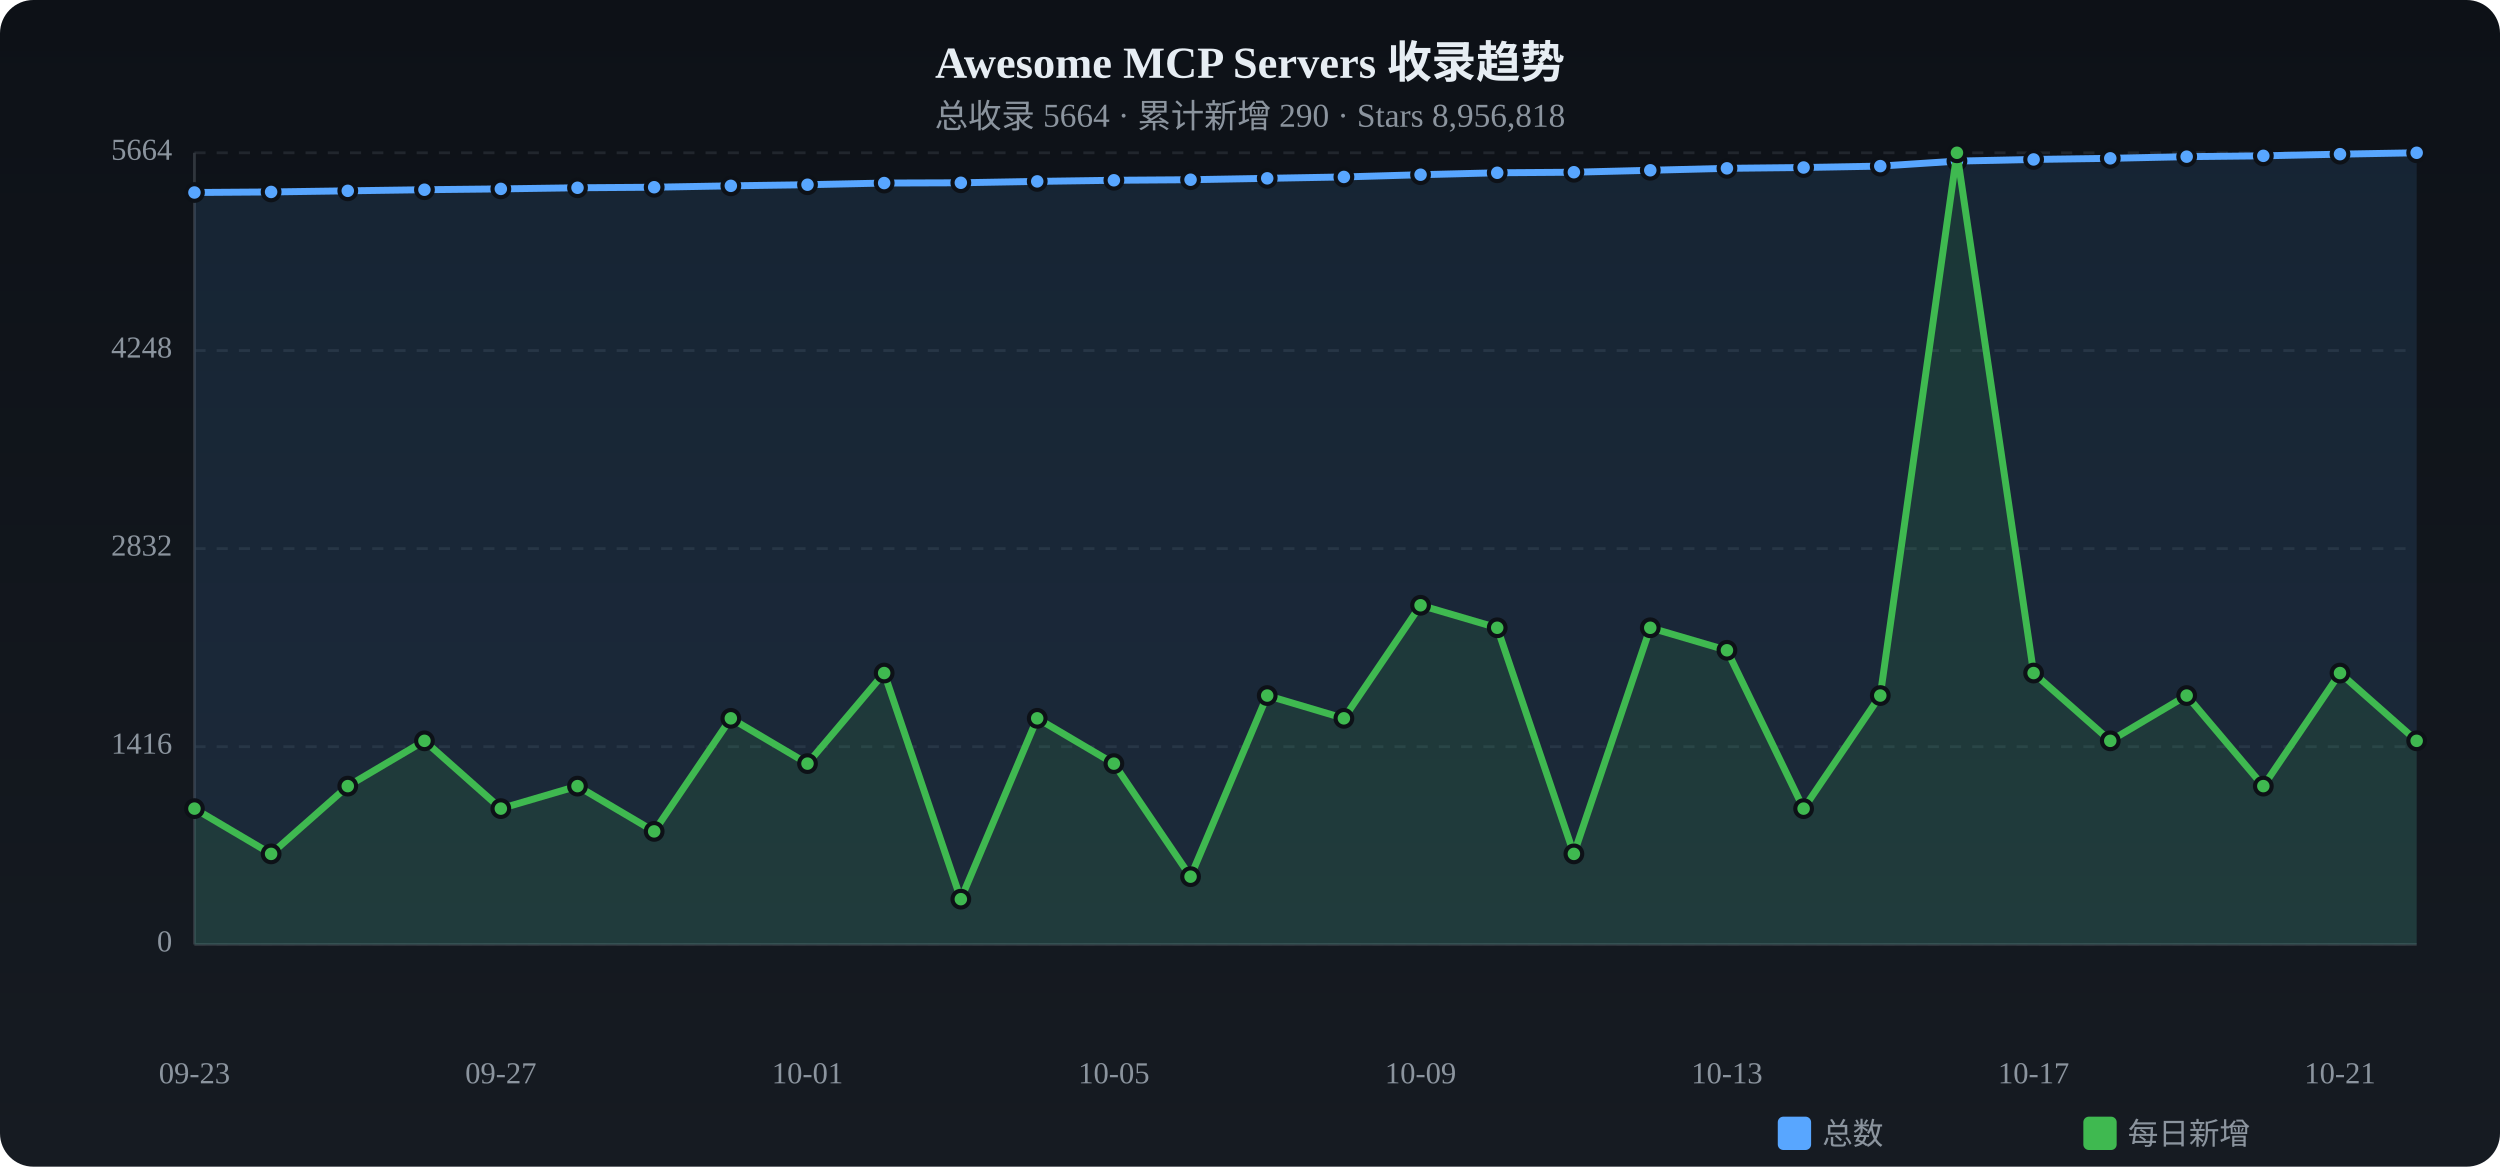
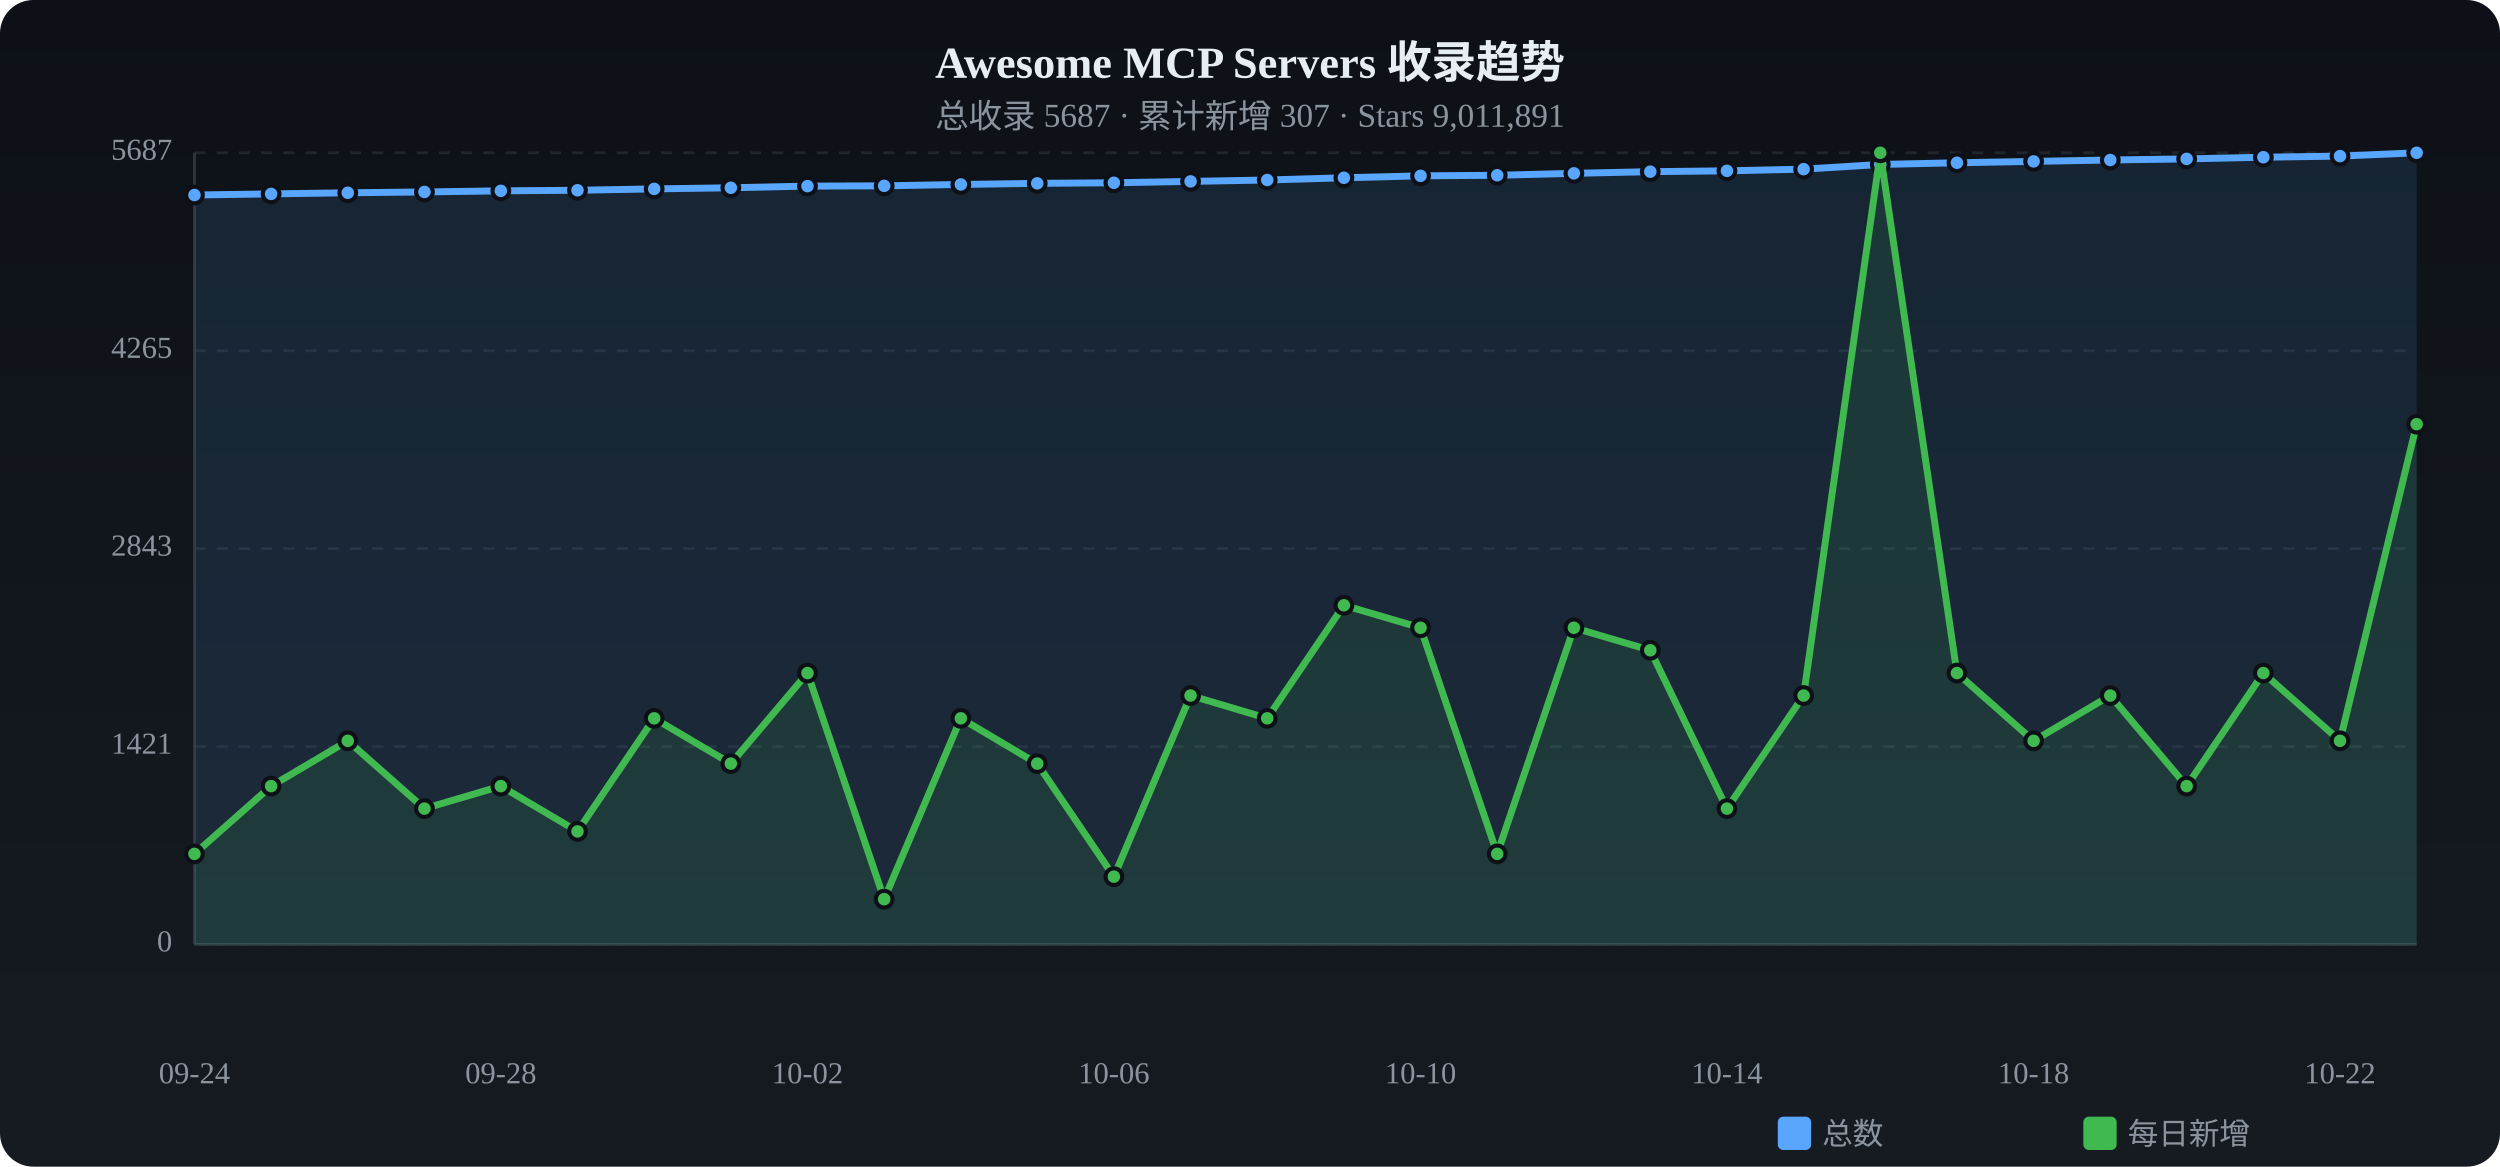
<svg xmlns="http://www.w3.org/2000/svg" viewBox="0 0 900 420" width="900" height="420">
  <defs>
    <linearGradient id="tbg" x1="0%" y1="0%" x2="0%" y2="100%">
      <stop offset="0%" stop-color="#0d1117" />
      <stop offset="100%" stop-color="#161b22" />
    </linearGradient>
  </defs>
  <rect width="900" height="420" rx="12" fill="url(#tbg)" />
  <text x="450.0" y="28" text-anchor="middle" fill="#e6edf3" font-size="16" font-weight="bold">Awesome MCP Servers 收录趋势</text>
-   <text x="450.0" y="46" text-anchor="middle" fill="#8b949e" font-size="12">总收录 5664 · 累计新增 290 · Stars 8,956,818</text>
+   <text x="450.0" y="46" text-anchor="middle" fill="#8b949e" font-size="12">总收录 5687 · 累计新增 307 · Stars 9,011,891</text>
  <text x="62" y="340.0" text-anchor="end" fill="#8b949e" font-size="11" dominant-baseline="middle">0</text>
  <line x1="70" y1="340.0" x2="870" y2="340.0" stroke="#21262d" stroke-dasharray="4 4" />
-   <text x="62" y="268.8" text-anchor="end" fill="#8b949e" font-size="11" dominant-baseline="middle">1416</text>
+   <text x="62" y="268.8" text-anchor="end" fill="#8b949e" font-size="11" dominant-baseline="middle">1421</text>
  <line x1="70" y1="268.8" x2="870" y2="268.8" stroke="#21262d" stroke-dasharray="4 4" />
-   <text x="62" y="197.5" text-anchor="end" fill="#8b949e" font-size="11" dominant-baseline="middle">2832</text>
+   <text x="62" y="197.5" text-anchor="end" fill="#8b949e" font-size="11" dominant-baseline="middle">2843</text>
  <line x1="70" y1="197.5" x2="870" y2="197.5" stroke="#21262d" stroke-dasharray="4 4" />
-   <text x="62" y="126.2" text-anchor="end" fill="#8b949e" font-size="11" dominant-baseline="middle">4248</text>
-   <line x1="70" y1="126.2" x2="870" y2="126.2" stroke="#21262d" stroke-dasharray="4 4" />
-   <text x="62" y="55.0" text-anchor="end" fill="#8b949e" font-size="11" dominant-baseline="middle">5664</text>
+   <text x="62" y="126.3" text-anchor="end" fill="#8b949e" font-size="11" dominant-baseline="middle">4265</text>
+   <line x1="70" y1="126.3" x2="870" y2="126.3" stroke="#21262d" stroke-dasharray="4 4" />
+   <text x="62" y="55.0" text-anchor="end" fill="#8b949e" font-size="11" dominant-baseline="middle">5687</text>
  <line x1="70" y1="55.0" x2="870" y2="55.0" stroke="#21262d" stroke-dasharray="4 4" />
  <line x1="70" y1="55" x2="70" y2="340" stroke="#30363d" />
  <line x1="70" y1="340" x2="870" y2="340" stroke="#30363d" />
-   <path d="M70.0,69.3 L97.6,69.1 L125.2,68.7 L152.8,68.3 L180.3,68.0 L207.9,67.6 L235.5,67.4 L263.1,66.9 L290.7,66.5 L318.3,65.9 L345.9,65.8 L373.4,65.3 L401.0,64.9 L428.6,64.7 L456.2,64.2 L483.8,63.7 L511.4,62.9 L539.0,62.2 L566.6,62.0 L594.1,61.3 L621.7,60.6 L649.3,60.3 L676.9,59.8 L704.5,58.0 L732.1,57.4 L759.7,57.0 L787.2,56.4 L814.8,56.1 L842.4,55.5 L870.0,55.0 L870.0,340 L70.0,340 Z" fill="#58a6ff" opacity="0.12" />
-   <polyline points="70.0,69.3 97.6,69.1 125.2,68.7 152.8,68.3 180.3,68.0 207.9,67.6 235.5,67.4 263.1,66.9 290.7,66.5 318.3,65.9 345.9,65.8 373.4,65.3 401.0,64.9 428.6,64.7 456.2,64.2 483.8,63.7 511.4,62.9 539.0,62.2 566.6,62.0 594.1,61.3 621.7,60.6 649.3,60.3 676.9,59.8 704.5,58.0 732.1,57.4 759.7,57.0 787.2,56.4 814.8,56.1 842.4,55.5 870.0,55.0" fill="none" stroke="#58a6ff" stroke-width="2.5" stroke-linecap="round" stroke-linejoin="round" />
-   <circle cx="70.0" cy="69.3" r="3" fill="#58a6ff" stroke="#0d1117" stroke-width="1.5" />
-   <circle cx="97.6" cy="69.1" r="3" fill="#58a6ff" stroke="#0d1117" stroke-width="1.5" />
-   <circle cx="125.2" cy="68.7" r="3" fill="#58a6ff" stroke="#0d1117" stroke-width="1.5" />
-   <circle cx="152.8" cy="68.3" r="3" fill="#58a6ff" stroke="#0d1117" stroke-width="1.5" />
-   <circle cx="180.3" cy="68.0" r="3" fill="#58a6ff" stroke="#0d1117" stroke-width="1.5" />
-   <circle cx="207.9" cy="67.6" r="3" fill="#58a6ff" stroke="#0d1117" stroke-width="1.5" />
-   <circle cx="235.5" cy="67.4" r="3" fill="#58a6ff" stroke="#0d1117" stroke-width="1.5" />
-   <circle cx="263.1" cy="66.9" r="3" fill="#58a6ff" stroke="#0d1117" stroke-width="1.5" />
-   <circle cx="290.7" cy="66.5" r="3" fill="#58a6ff" stroke="#0d1117" stroke-width="1.5" />
-   <circle cx="318.3" cy="65.9" r="3" fill="#58a6ff" stroke="#0d1117" stroke-width="1.5" />
-   <circle cx="345.9" cy="65.8" r="3" fill="#58a6ff" stroke="#0d1117" stroke-width="1.5" />
-   <circle cx="373.4" cy="65.3" r="3" fill="#58a6ff" stroke="#0d1117" stroke-width="1.5" />
-   <circle cx="401.0" cy="64.9" r="3" fill="#58a6ff" stroke="#0d1117" stroke-width="1.5" />
-   <circle cx="428.6" cy="64.7" r="3" fill="#58a6ff" stroke="#0d1117" stroke-width="1.5" />
-   <circle cx="456.2" cy="64.2" r="3" fill="#58a6ff" stroke="#0d1117" stroke-width="1.5" />
-   <circle cx="483.8" cy="63.7" r="3" fill="#58a6ff" stroke="#0d1117" stroke-width="1.5" />
-   <circle cx="511.4" cy="62.9" r="3" fill="#58a6ff" stroke="#0d1117" stroke-width="1.5" />
-   <circle cx="539.0" cy="62.2" r="3" fill="#58a6ff" stroke="#0d1117" stroke-width="1.5" />
-   <circle cx="566.6" cy="62.0" r="3" fill="#58a6ff" stroke="#0d1117" stroke-width="1.5" />
-   <circle cx="594.1" cy="61.3" r="3" fill="#58a6ff" stroke="#0d1117" stroke-width="1.5" />
-   <circle cx="621.7" cy="60.6" r="3" fill="#58a6ff" stroke="#0d1117" stroke-width="1.5" />
-   <circle cx="649.3" cy="60.3" r="3" fill="#58a6ff" stroke="#0d1117" stroke-width="1.5" />
-   <circle cx="676.9" cy="59.8" r="3" fill="#58a6ff" stroke="#0d1117" stroke-width="1.5" />
-   <circle cx="704.5" cy="58.0" r="3" fill="#58a6ff" stroke="#0d1117" stroke-width="1.5" />
-   <circle cx="732.1" cy="57.4" r="3" fill="#58a6ff" stroke="#0d1117" stroke-width="1.5" />
-   <circle cx="759.7" cy="57.0" r="3" fill="#58a6ff" stroke="#0d1117" stroke-width="1.5" />
-   <circle cx="787.2" cy="56.4" r="3" fill="#58a6ff" stroke="#0d1117" stroke-width="1.5" />
-   <circle cx="814.8" cy="56.1" r="3" fill="#58a6ff" stroke="#0d1117" stroke-width="1.5" />
-   <circle cx="842.4" cy="55.5" r="3" fill="#58a6ff" stroke="#0d1117" stroke-width="1.5" />
+   <path d="M70.0,70.2 L97.6,69.8 L125.2,69.4 L152.8,69.1 L180.3,68.7 L207.9,68.5 L235.5,68.0 L263.1,67.6 L290.7,67.0 L318.3,66.9 L345.9,66.4 L373.4,66.0 L401.0,65.8 L428.6,65.3 L456.2,64.8 L483.8,64.0 L511.4,63.3 L539.0,63.1 L566.6,62.4 L594.1,61.8 L621.7,61.5 L649.3,60.9 L676.9,59.2 L704.5,58.6 L732.1,58.1 L759.7,57.6 L787.2,57.2 L814.8,56.6 L842.4,56.2 L870.0,55.0 L870.0,340 L70.0,340 Z" fill="#58a6ff" opacity="0.12" />
+   <polyline points="70.0,70.2 97.6,69.8 125.2,69.4 152.8,69.1 180.3,68.7 207.9,68.5 235.5,68.0 263.1,67.6 290.7,67.0 318.3,66.9 345.9,66.4 373.4,66.0 401.0,65.8 428.6,65.3 456.2,64.8 483.8,64.0 511.4,63.3 539.0,63.1 566.6,62.4 594.1,61.8 621.7,61.5 649.3,60.9 676.9,59.2 704.5,58.6 732.1,58.1 759.7,57.6 787.2,57.2 814.8,56.6 842.4,56.2 870.0,55.0" fill="none" stroke="#58a6ff" stroke-width="2.5" stroke-linecap="round" stroke-linejoin="round" />
+   <circle cx="70.0" cy="70.2" r="3" fill="#58a6ff" stroke="#0d1117" stroke-width="1.5" />
+   <circle cx="97.6" cy="69.8" r="3" fill="#58a6ff" stroke="#0d1117" stroke-width="1.5" />
+   <circle cx="125.2" cy="69.4" r="3" fill="#58a6ff" stroke="#0d1117" stroke-width="1.5" />
+   <circle cx="152.8" cy="69.1" r="3" fill="#58a6ff" stroke="#0d1117" stroke-width="1.5" />
+   <circle cx="180.3" cy="68.7" r="3" fill="#58a6ff" stroke="#0d1117" stroke-width="1.5" />
+   <circle cx="207.9" cy="68.5" r="3" fill="#58a6ff" stroke="#0d1117" stroke-width="1.5" />
+   <circle cx="235.5" cy="68.0" r="3" fill="#58a6ff" stroke="#0d1117" stroke-width="1.5" />
+   <circle cx="263.1" cy="67.6" r="3" fill="#58a6ff" stroke="#0d1117" stroke-width="1.5" />
+   <circle cx="290.7" cy="67.0" r="3" fill="#58a6ff" stroke="#0d1117" stroke-width="1.5" />
+   <circle cx="318.3" cy="66.9" r="3" fill="#58a6ff" stroke="#0d1117" stroke-width="1.5" />
+   <circle cx="345.9" cy="66.4" r="3" fill="#58a6ff" stroke="#0d1117" stroke-width="1.5" />
+   <circle cx="373.4" cy="66.0" r="3" fill="#58a6ff" stroke="#0d1117" stroke-width="1.5" />
+   <circle cx="401.0" cy="65.8" r="3" fill="#58a6ff" stroke="#0d1117" stroke-width="1.5" />
+   <circle cx="428.6" cy="65.3" r="3" fill="#58a6ff" stroke="#0d1117" stroke-width="1.5" />
+   <circle cx="456.2" cy="64.8" r="3" fill="#58a6ff" stroke="#0d1117" stroke-width="1.5" />
+   <circle cx="483.8" cy="64.0" r="3" fill="#58a6ff" stroke="#0d1117" stroke-width="1.5" />
+   <circle cx="511.4" cy="63.3" r="3" fill="#58a6ff" stroke="#0d1117" stroke-width="1.5" />
+   <circle cx="539.0" cy="63.1" r="3" fill="#58a6ff" stroke="#0d1117" stroke-width="1.5" />
+   <circle cx="566.6" cy="62.4" r="3" fill="#58a6ff" stroke="#0d1117" stroke-width="1.5" />
+   <circle cx="594.1" cy="61.8" r="3" fill="#58a6ff" stroke="#0d1117" stroke-width="1.5" />
+   <circle cx="621.7" cy="61.5" r="3" fill="#58a6ff" stroke="#0d1117" stroke-width="1.5" />
+   <circle cx="649.3" cy="60.9" r="3" fill="#58a6ff" stroke="#0d1117" stroke-width="1.5" />
+   <circle cx="676.9" cy="59.2" r="3" fill="#58a6ff" stroke="#0d1117" stroke-width="1.5" />
+   <circle cx="704.5" cy="58.6" r="3" fill="#58a6ff" stroke="#0d1117" stroke-width="1.5" />
+   <circle cx="732.1" cy="58.1" r="3" fill="#58a6ff" stroke="#0d1117" stroke-width="1.5" />
+   <circle cx="759.7" cy="57.6" r="3" fill="#58a6ff" stroke="#0d1117" stroke-width="1.5" />
+   <circle cx="787.2" cy="57.2" r="3" fill="#58a6ff" stroke="#0d1117" stroke-width="1.5" />
+   <circle cx="814.8" cy="56.6" r="3" fill="#58a6ff" stroke="#0d1117" stroke-width="1.5" />
+   <circle cx="842.4" cy="56.2" r="3" fill="#58a6ff" stroke="#0d1117" stroke-width="1.5" />
  <circle cx="870.0" cy="55.0" r="3" fill="#58a6ff" stroke="#0d1117" stroke-width="1.5" />
-   <path d="M70.0,291.1 L97.6,307.4 L125.2,283.0 L152.8,266.7 L180.3,291.1 L207.9,283.0 L235.5,299.3 L263.1,258.6 L290.7,274.9 L318.3,242.3 L345.9,323.7 L373.4,258.6 L401.0,274.9 L428.6,315.6 L456.2,250.4 L483.8,258.6 L511.4,217.9 L539.0,226.0 L566.6,307.4 L594.1,226.0 L621.7,234.1 L649.3,291.1 L676.9,250.4 L704.5,55.0 L732.1,242.3 L759.7,266.7 L787.2,250.4 L814.8,283.0 L842.4,242.3 L870.0,266.7 L870.0,340 L70.0,340 Z" fill="#3fb950" opacity="0.12" />
-   <polyline points="70.0,291.1 97.6,307.4 125.2,283.0 152.8,266.7 180.3,291.1 207.9,283.0 235.5,299.3 263.1,258.6 290.7,274.9 318.3,242.3 345.9,323.7 373.4,258.6 401.0,274.9 428.6,315.6 456.2,250.4 483.8,258.6 511.4,217.9 539.0,226.0 566.6,307.4 594.1,226.0 621.7,234.1 649.3,291.1 676.9,250.4 704.5,55.0 732.1,242.3 759.7,266.7 787.2,250.4 814.8,283.0 842.4,242.3 870.0,266.7" fill="none" stroke="#3fb950" stroke-width="2.5" stroke-linecap="round" stroke-linejoin="round" />
-   <circle cx="70.0" cy="291.1" r="3" fill="#3fb950" stroke="#0d1117" stroke-width="1.5" />
-   <circle cx="97.6" cy="307.4" r="3" fill="#3fb950" stroke="#0d1117" stroke-width="1.5" />
-   <circle cx="125.2" cy="283.0" r="3" fill="#3fb950" stroke="#0d1117" stroke-width="1.5" />
-   <circle cx="152.8" cy="266.7" r="3" fill="#3fb950" stroke="#0d1117" stroke-width="1.5" />
-   <circle cx="180.3" cy="291.1" r="3" fill="#3fb950" stroke="#0d1117" stroke-width="1.5" />
-   <circle cx="207.9" cy="283.0" r="3" fill="#3fb950" stroke="#0d1117" stroke-width="1.5" />
-   <circle cx="235.5" cy="299.3" r="3" fill="#3fb950" stroke="#0d1117" stroke-width="1.5" />
-   <circle cx="263.1" cy="258.6" r="3" fill="#3fb950" stroke="#0d1117" stroke-width="1.5" />
-   <circle cx="290.7" cy="274.9" r="3" fill="#3fb950" stroke="#0d1117" stroke-width="1.5" />
-   <circle cx="318.3" cy="242.3" r="3" fill="#3fb950" stroke="#0d1117" stroke-width="1.5" />
-   <circle cx="345.9" cy="323.7" r="3" fill="#3fb950" stroke="#0d1117" stroke-width="1.5" />
-   <circle cx="373.4" cy="258.6" r="3" fill="#3fb950" stroke="#0d1117" stroke-width="1.5" />
-   <circle cx="401.0" cy="274.9" r="3" fill="#3fb950" stroke="#0d1117" stroke-width="1.5" />
-   <circle cx="428.6" cy="315.6" r="3" fill="#3fb950" stroke="#0d1117" stroke-width="1.5" />
-   <circle cx="456.2" cy="250.4" r="3" fill="#3fb950" stroke="#0d1117" stroke-width="1.5" />
-   <circle cx="483.8" cy="258.6" r="3" fill="#3fb950" stroke="#0d1117" stroke-width="1.5" />
-   <circle cx="511.4" cy="217.9" r="3" fill="#3fb950" stroke="#0d1117" stroke-width="1.5" />
-   <circle cx="539.0" cy="226.0" r="3" fill="#3fb950" stroke="#0d1117" stroke-width="1.5" />
-   <circle cx="566.6" cy="307.4" r="3" fill="#3fb950" stroke="#0d1117" stroke-width="1.5" />
-   <circle cx="594.1" cy="226.0" r="3" fill="#3fb950" stroke="#0d1117" stroke-width="1.5" />
-   <circle cx="621.7" cy="234.1" r="3" fill="#3fb950" stroke="#0d1117" stroke-width="1.5" />
-   <circle cx="649.3" cy="291.1" r="3" fill="#3fb950" stroke="#0d1117" stroke-width="1.5" />
-   <circle cx="676.9" cy="250.4" r="3" fill="#3fb950" stroke="#0d1117" stroke-width="1.5" />
-   <circle cx="704.5" cy="55.0" r="3" fill="#3fb950" stroke="#0d1117" stroke-width="1.5" />
-   <circle cx="732.1" cy="242.3" r="3" fill="#3fb950" stroke="#0d1117" stroke-width="1.5" />
-   <circle cx="759.7" cy="266.7" r="3" fill="#3fb950" stroke="#0d1117" stroke-width="1.5" />
-   <circle cx="787.2" cy="250.4" r="3" fill="#3fb950" stroke="#0d1117" stroke-width="1.5" />
-   <circle cx="814.8" cy="283.0" r="3" fill="#3fb950" stroke="#0d1117" stroke-width="1.5" />
-   <circle cx="842.4" cy="242.3" r="3" fill="#3fb950" stroke="#0d1117" stroke-width="1.5" />
-   <circle cx="870.0" cy="266.7" r="3" fill="#3fb950" stroke="#0d1117" stroke-width="1.5" />
-   <text x="70.0" y="390" text-anchor="middle" fill="#8b949e" font-size="11">09-23</text>
-   <text x="180.3" y="390" text-anchor="middle" fill="#8b949e" font-size="11">09-27</text>
-   <text x="290.7" y="390" text-anchor="middle" fill="#8b949e" font-size="11">10-01</text>
-   <text x="401.0" y="390" text-anchor="middle" fill="#8b949e" font-size="11">10-05</text>
-   <text x="511.4" y="390" text-anchor="middle" fill="#8b949e" font-size="11">10-09</text>
-   <text x="621.7" y="390" text-anchor="middle" fill="#8b949e" font-size="11">10-13</text>
-   <text x="732.1" y="390" text-anchor="middle" fill="#8b949e" font-size="11">10-17</text>
-   <text x="842.4" y="390" text-anchor="middle" fill="#8b949e" font-size="11">10-21</text>
+   <path d="M70.0,307.4 L97.6,283.0 L125.2,266.7 L152.8,291.1 L180.3,283.0 L207.9,299.3 L235.5,258.6 L263.1,274.9 L290.7,242.3 L318.3,323.7 L345.9,258.6 L373.4,274.9 L401.0,315.6 L428.6,250.4 L456.2,258.6 L483.8,217.9 L511.4,226.0 L539.0,307.4 L566.6,226.0 L594.1,234.1 L621.7,291.1 L649.3,250.4 L676.9,55.0 L704.5,242.3 L732.1,266.7 L759.7,250.4 L787.2,283.0 L814.8,242.3 L842.4,266.7 L870.0,152.7 L870.0,340 L70.0,340 Z" fill="#3fb950" opacity="0.12" />
+   <polyline points="70.0,307.4 97.6,283.0 125.2,266.7 152.8,291.1 180.3,283.0 207.9,299.3 235.5,258.6 263.1,274.9 290.7,242.3 318.3,323.7 345.9,258.6 373.4,274.9 401.0,315.6 428.6,250.4 456.2,258.6 483.8,217.9 511.4,226.0 539.0,307.4 566.6,226.0 594.1,234.1 621.7,291.1 649.3,250.4 676.9,55.0 704.5,242.3 732.1,266.7 759.7,250.4 787.2,283.0 814.8,242.3 842.4,266.7 870.0,152.7" fill="none" stroke="#3fb950" stroke-width="2.5" stroke-linecap="round" stroke-linejoin="round" />
+   <circle cx="70.0" cy="307.4" r="3" fill="#3fb950" stroke="#0d1117" stroke-width="1.5" />
+   <circle cx="97.6" cy="283.0" r="3" fill="#3fb950" stroke="#0d1117" stroke-width="1.5" />
+   <circle cx="125.2" cy="266.7" r="3" fill="#3fb950" stroke="#0d1117" stroke-width="1.5" />
+   <circle cx="152.8" cy="291.1" r="3" fill="#3fb950" stroke="#0d1117" stroke-width="1.5" />
+   <circle cx="180.3" cy="283.0" r="3" fill="#3fb950" stroke="#0d1117" stroke-width="1.5" />
+   <circle cx="207.9" cy="299.3" r="3" fill="#3fb950" stroke="#0d1117" stroke-width="1.5" />
+   <circle cx="235.5" cy="258.6" r="3" fill="#3fb950" stroke="#0d1117" stroke-width="1.5" />
+   <circle cx="263.1" cy="274.9" r="3" fill="#3fb950" stroke="#0d1117" stroke-width="1.5" />
+   <circle cx="290.7" cy="242.3" r="3" fill="#3fb950" stroke="#0d1117" stroke-width="1.5" />
+   <circle cx="318.3" cy="323.7" r="3" fill="#3fb950" stroke="#0d1117" stroke-width="1.5" />
+   <circle cx="345.9" cy="258.6" r="3" fill="#3fb950" stroke="#0d1117" stroke-width="1.5" />
+   <circle cx="373.4" cy="274.9" r="3" fill="#3fb950" stroke="#0d1117" stroke-width="1.5" />
+   <circle cx="401.0" cy="315.6" r="3" fill="#3fb950" stroke="#0d1117" stroke-width="1.5" />
+   <circle cx="428.6" cy="250.4" r="3" fill="#3fb950" stroke="#0d1117" stroke-width="1.5" />
+   <circle cx="456.2" cy="258.6" r="3" fill="#3fb950" stroke="#0d1117" stroke-width="1.5" />
+   <circle cx="483.8" cy="217.9" r="3" fill="#3fb950" stroke="#0d1117" stroke-width="1.5" />
+   <circle cx="511.4" cy="226.0" r="3" fill="#3fb950" stroke="#0d1117" stroke-width="1.5" />
+   <circle cx="539.0" cy="307.4" r="3" fill="#3fb950" stroke="#0d1117" stroke-width="1.5" />
+   <circle cx="566.6" cy="226.0" r="3" fill="#3fb950" stroke="#0d1117" stroke-width="1.5" />
+   <circle cx="594.1" cy="234.1" r="3" fill="#3fb950" stroke="#0d1117" stroke-width="1.5" />
+   <circle cx="621.7" cy="291.1" r="3" fill="#3fb950" stroke="#0d1117" stroke-width="1.5" />
+   <circle cx="649.3" cy="250.4" r="3" fill="#3fb950" stroke="#0d1117" stroke-width="1.5" />
+   <circle cx="676.9" cy="55.0" r="3" fill="#3fb950" stroke="#0d1117" stroke-width="1.5" />
+   <circle cx="704.5" cy="242.3" r="3" fill="#3fb950" stroke="#0d1117" stroke-width="1.5" />
+   <circle cx="732.1" cy="266.7" r="3" fill="#3fb950" stroke="#0d1117" stroke-width="1.5" />
+   <circle cx="759.7" cy="250.4" r="3" fill="#3fb950" stroke="#0d1117" stroke-width="1.5" />
+   <circle cx="787.2" cy="283.0" r="3" fill="#3fb950" stroke="#0d1117" stroke-width="1.5" />
+   <circle cx="814.8" cy="242.3" r="3" fill="#3fb950" stroke="#0d1117" stroke-width="1.5" />
+   <circle cx="842.4" cy="266.7" r="3" fill="#3fb950" stroke="#0d1117" stroke-width="1.5" />
+   <circle cx="870.0" cy="152.7" r="3" fill="#3fb950" stroke="#0d1117" stroke-width="1.5" />
+   <text x="70.0" y="390" text-anchor="middle" fill="#8b949e" font-size="11">09-24</text>
+   <text x="180.3" y="390" text-anchor="middle" fill="#8b949e" font-size="11">09-28</text>
+   <text x="290.7" y="390" text-anchor="middle" fill="#8b949e" font-size="11">10-02</text>
+   <text x="401.0" y="390" text-anchor="middle" fill="#8b949e" font-size="11">10-06</text>
+   <text x="511.4" y="390" text-anchor="middle" fill="#8b949e" font-size="11">10-10</text>
+   <text x="621.7" y="390" text-anchor="middle" fill="#8b949e" font-size="11">10-14</text>
+   <text x="732.1" y="390" text-anchor="middle" fill="#8b949e" font-size="11">10-18</text>
+   <text x="842.4" y="390" text-anchor="middle" fill="#8b949e" font-size="11">10-22</text>
  <rect x="640" y="402" width="12" height="12" rx="2" fill="#58a6ff" />
  <text x="656" y="412" fill="#8b949e" font-size="11">总数</text>
  <rect x="750" y="402" width="12" height="12" rx="2" fill="#3fb950" />
  <text x="766" y="412" fill="#8b949e" font-size="11">每日新增</text>
</svg>
